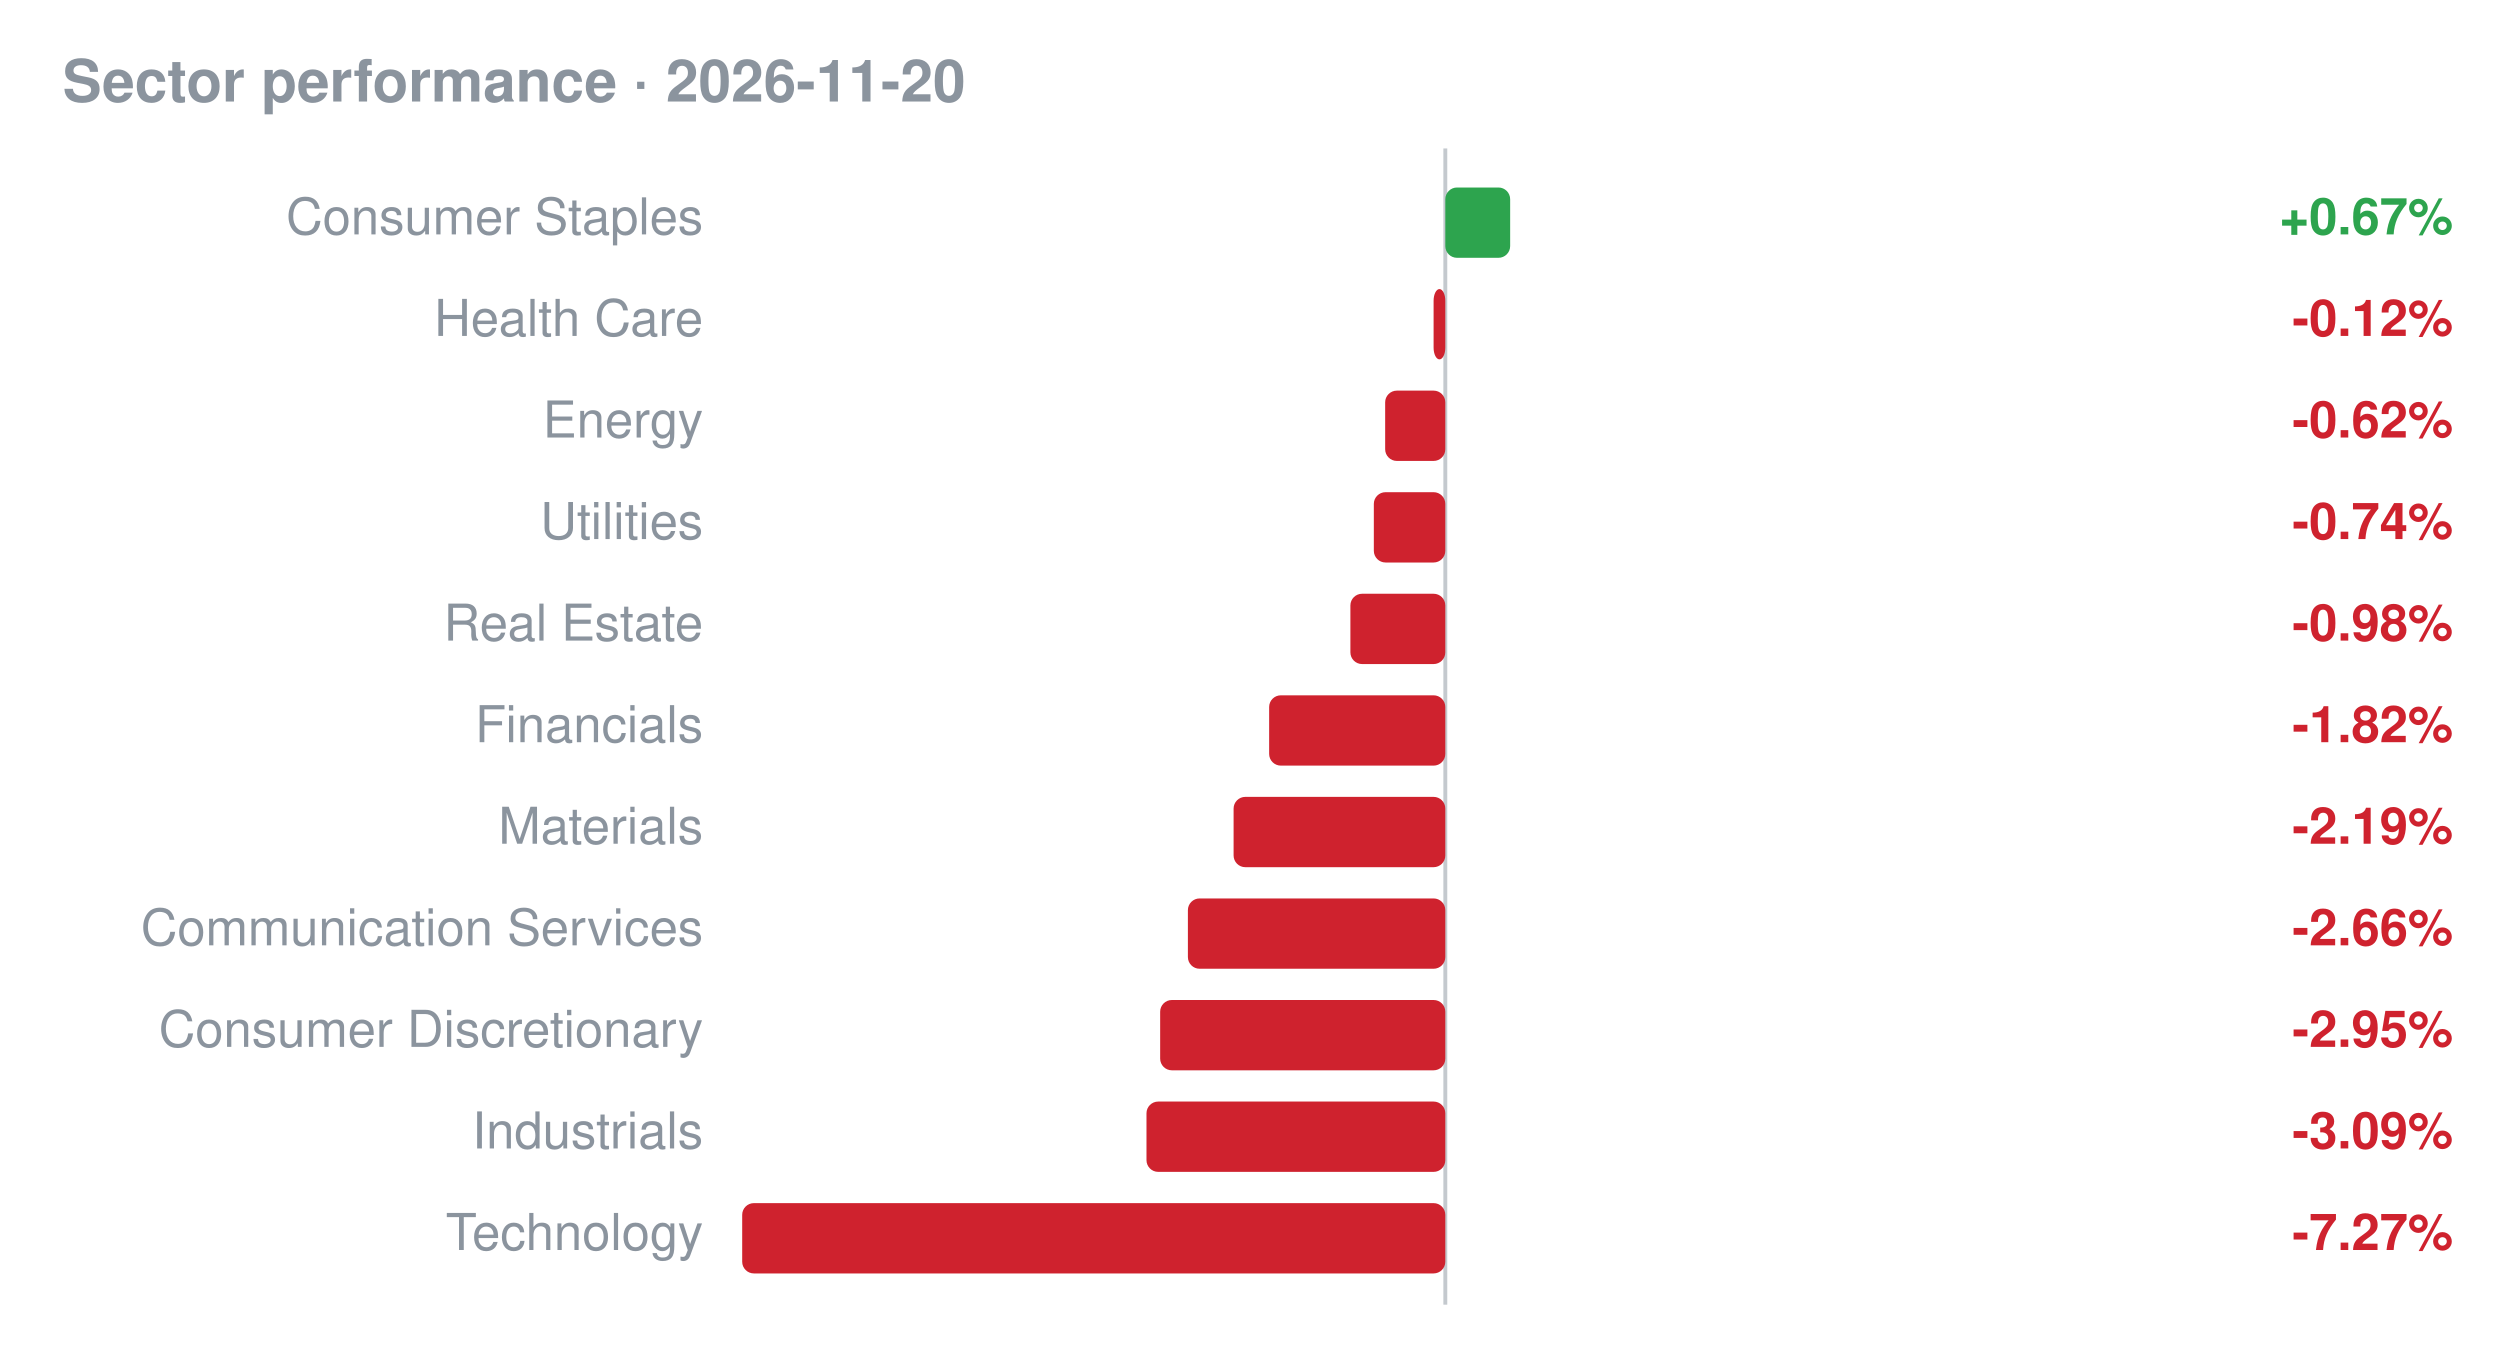
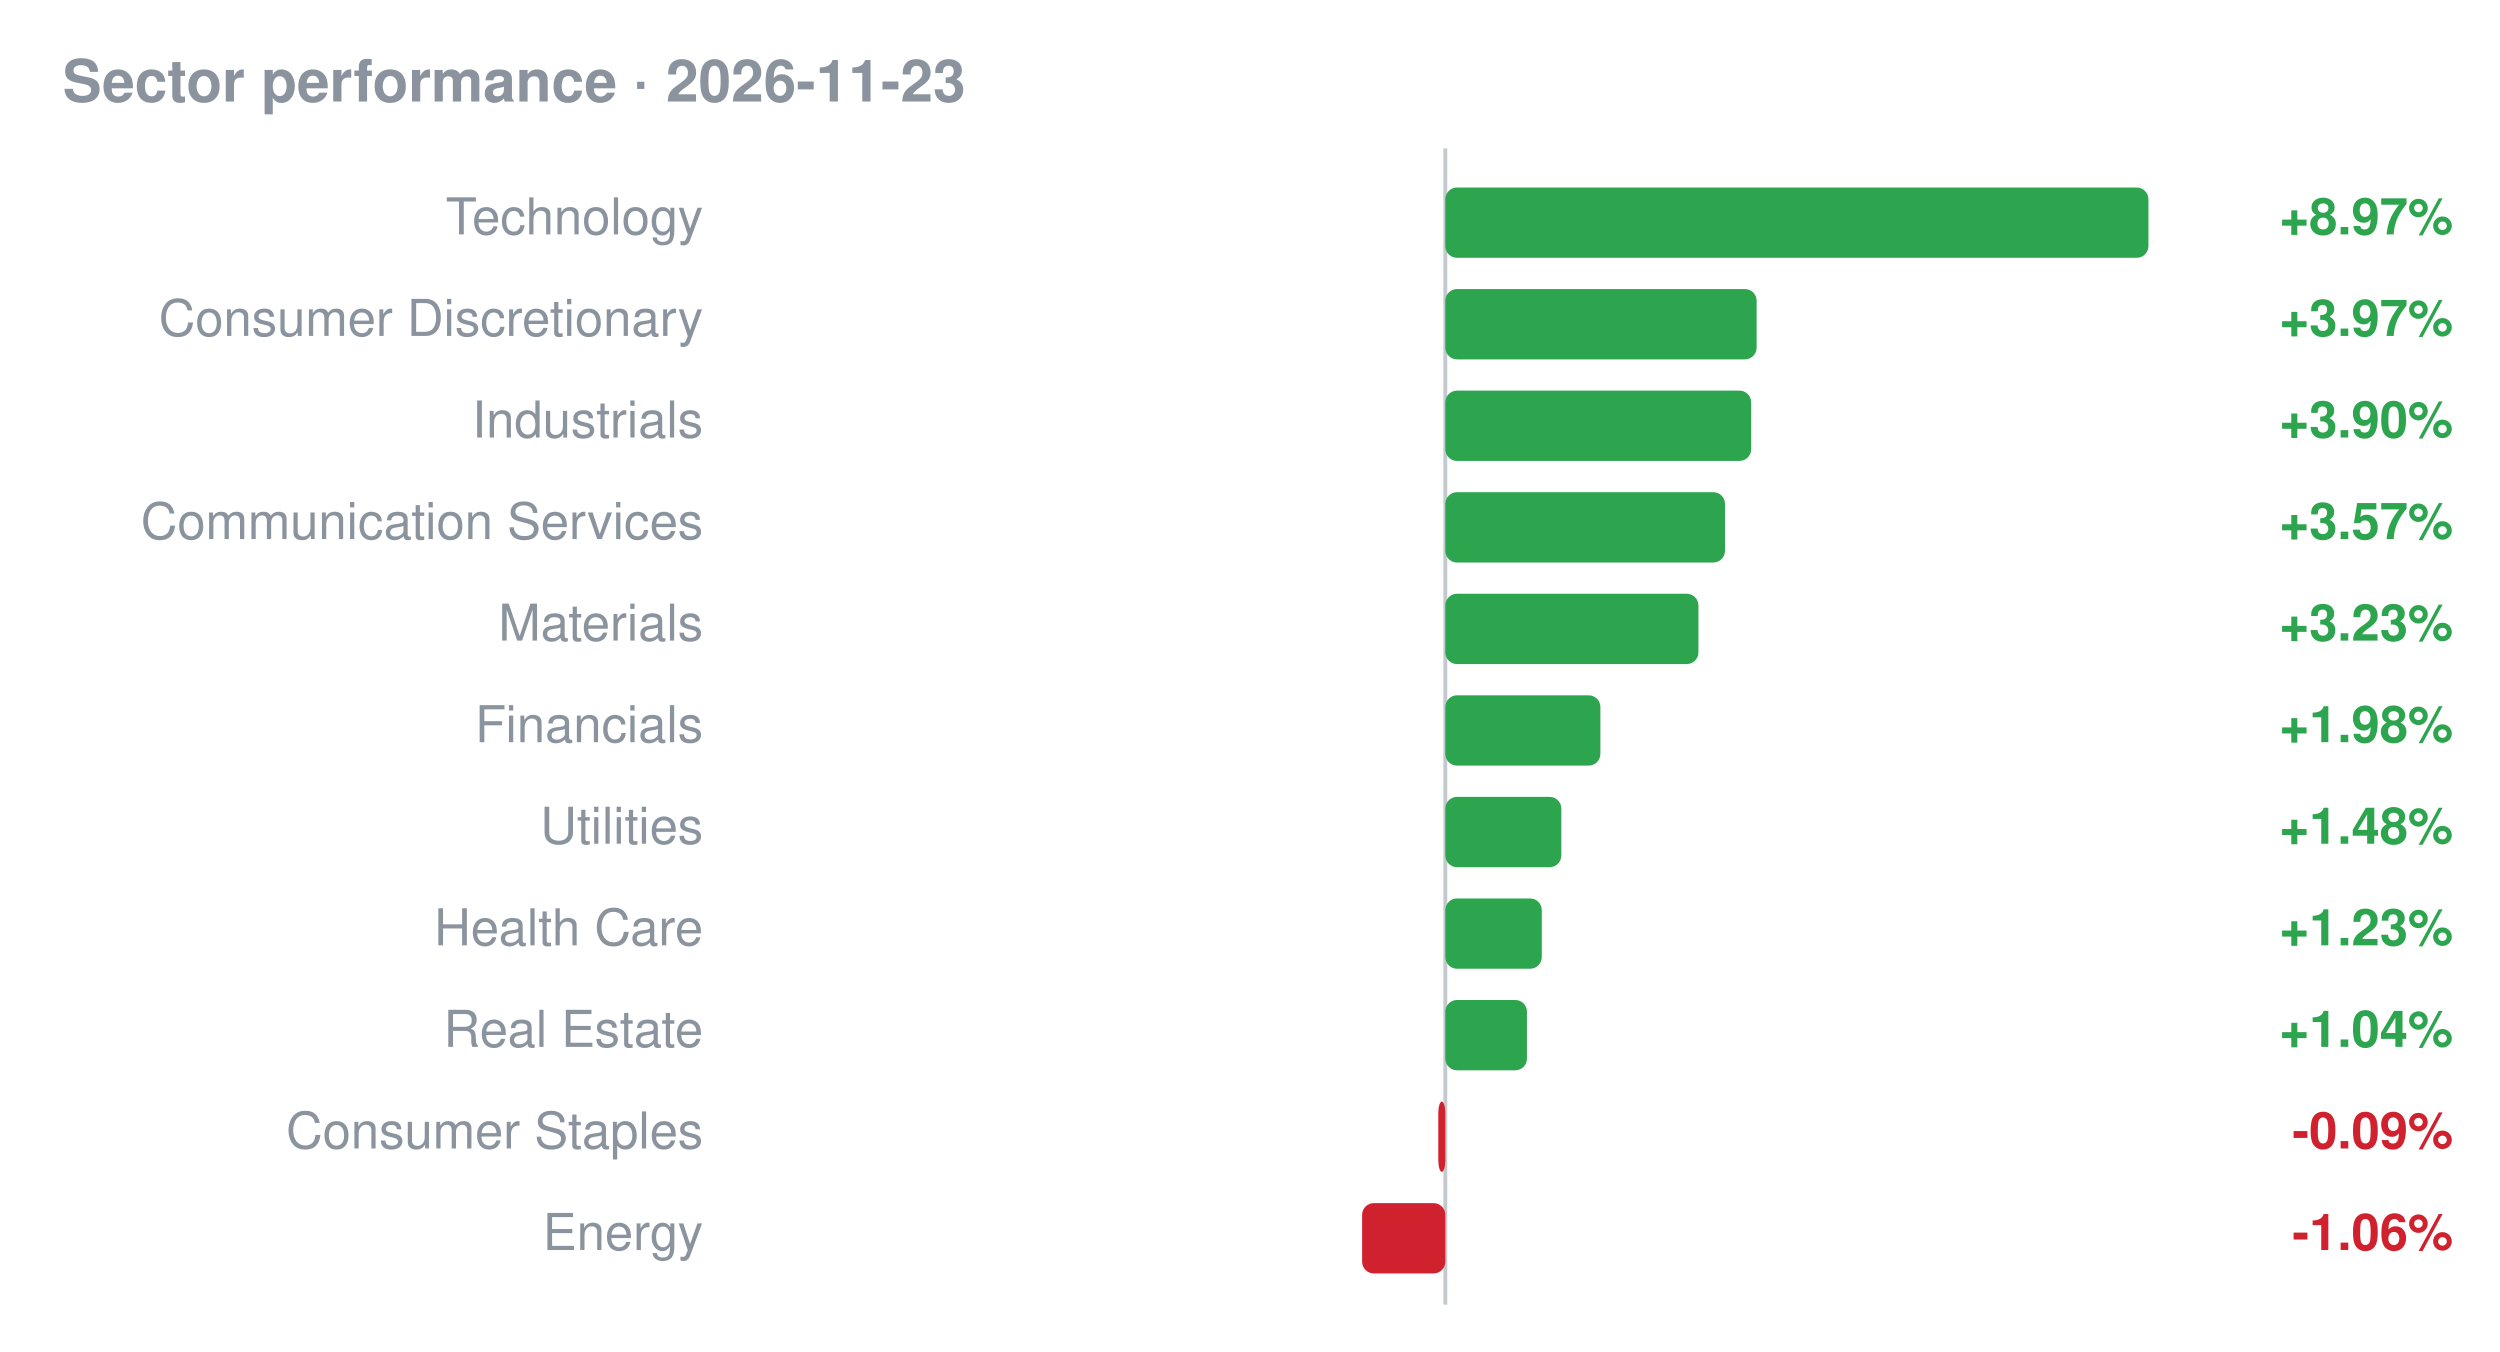
<svg xmlns="http://www.w3.org/2000/svg" width="640" height="346" viewBox="0 0 640 346" font-family="-apple-system,Segoe UI,Helvetica,Arial,sans-serif" font-size="13">
-   <text x="16" y="26" font-size="15" font-weight="600" fill="#8b949e">Sector performance · 2026-11-20</text>
+   <text x="16" y="26" font-size="15" font-weight="600" fill="#8b949e">Sector performance · 2026-11-23</text>
  <line x1="370.0" y1="38" x2="370.0" y2="334" stroke="#8b949e" stroke-opacity="0.5" />
-   <text x="180" y="60" text-anchor="end" fill="#8b949e">Consumer Staples</text>
-   <rect x="370.0" y="48" width="16.6" height="18" rx="3" fill="#2da44e" />
-   <text x="628" y="60" text-anchor="end" fill="#2da44e" font-weight="600">+0.67%</text>
-   <text x="180" y="86" text-anchor="end" fill="#8b949e">Health Care</text>
-   <rect x="367.0" y="74" width="3.0" height="18" rx="3" fill="#cf222e" />
-   <text x="628" y="86" text-anchor="end" fill="#cf222e" font-weight="600">-0.12%</text>
-   <text x="180" y="112" text-anchor="end" fill="#8b949e">Energy</text>
-   <rect x="354.6" y="100" width="15.4" height="18" rx="3" fill="#cf222e" />
-   <text x="628" y="112" text-anchor="end" fill="#cf222e" font-weight="600">-0.62%</text>
-   <text x="180" y="138" text-anchor="end" fill="#8b949e">Utilities</text>
-   <rect x="351.7" y="126" width="18.3" height="18" rx="3" fill="#cf222e" />
-   <text x="628" y="138" text-anchor="end" fill="#cf222e" font-weight="600">-0.74%</text>
-   <text x="180" y="164" text-anchor="end" fill="#8b949e">Real Estate</text>
-   <rect x="345.7" y="152" width="24.3" height="18" rx="3" fill="#cf222e" />
-   <text x="628" y="164" text-anchor="end" fill="#cf222e" font-weight="600">-0.98%</text>
+   <text x="180" y="60" text-anchor="end" fill="#8b949e">Technology</text>
+   <rect x="370.0" y="48" width="180.0" height="18" rx="3" fill="#2da44e" />
+   <text x="628" y="60" text-anchor="end" fill="#2da44e" font-weight="600">+8.97%</text>
+   <text x="180" y="86" text-anchor="end" fill="#8b949e">Consumer Discretionary</text>
+   <rect x="370.0" y="74" width="79.7" height="18" rx="3" fill="#2da44e" />
+   <text x="628" y="86" text-anchor="end" fill="#2da44e" font-weight="600">+3.97%</text>
+   <text x="180" y="112" text-anchor="end" fill="#8b949e">Industrials</text>
+   <rect x="370.0" y="100" width="78.3" height="18" rx="3" fill="#2da44e" />
+   <text x="628" y="112" text-anchor="end" fill="#2da44e" font-weight="600">+3.90%</text>
+   <text x="180" y="138" text-anchor="end" fill="#8b949e">Communication Services</text>
+   <rect x="370.0" y="126" width="71.6" height="18" rx="3" fill="#2da44e" />
+   <text x="628" y="138" text-anchor="end" fill="#2da44e" font-weight="600">+3.57%</text>
+   <text x="180" y="164" text-anchor="end" fill="#8b949e">Materials</text>
+   <rect x="370.0" y="152" width="64.8" height="18" rx="3" fill="#2da44e" />
+   <text x="628" y="164" text-anchor="end" fill="#2da44e" font-weight="600">+3.23%</text>
  <text x="180" y="190" text-anchor="end" fill="#8b949e">Financials</text>
-   <rect x="324.9" y="178" width="45.1" height="18" rx="3" fill="#cf222e" />
-   <text x="628" y="190" text-anchor="end" fill="#cf222e" font-weight="600">-1.82%</text>
-   <text x="180" y="216" text-anchor="end" fill="#8b949e">Materials</text>
-   <rect x="315.8" y="204" width="54.2" height="18" rx="3" fill="#cf222e" />
-   <text x="628" y="216" text-anchor="end" fill="#cf222e" font-weight="600">-2.19%</text>
-   <text x="180" y="242" text-anchor="end" fill="#8b949e">Communication Services</text>
-   <rect x="304.1" y="230" width="65.9" height="18" rx="3" fill="#cf222e" />
-   <text x="628" y="242" text-anchor="end" fill="#cf222e" font-weight="600">-2.66%</text>
-   <text x="180" y="268" text-anchor="end" fill="#8b949e">Consumer Discretionary</text>
-   <rect x="297.0" y="256" width="73.0" height="18" rx="3" fill="#cf222e" />
-   <text x="628" y="268" text-anchor="end" fill="#cf222e" font-weight="600">-2.95%</text>
-   <text x="180" y="294" text-anchor="end" fill="#8b949e">Industrials</text>
-   <rect x="293.5" y="282" width="76.5" height="18" rx="3" fill="#cf222e" />
-   <text x="628" y="294" text-anchor="end" fill="#cf222e" font-weight="600">-3.09%</text>
-   <text x="180" y="320" text-anchor="end" fill="#8b949e">Technology</text>
-   <rect x="190.0" y="308" width="180.0" height="18" rx="3" fill="#cf222e" />
-   <text x="628" y="320" text-anchor="end" fill="#cf222e" font-weight="600">-7.27%</text>
+   <rect x="370.0" y="178" width="39.7" height="18" rx="3" fill="#2da44e" />
+   <text x="628" y="190" text-anchor="end" fill="#2da44e" font-weight="600">+1.98%</text>
+   <text x="180" y="216" text-anchor="end" fill="#8b949e">Utilities</text>
+   <rect x="370.0" y="204" width="29.7" height="18" rx="3" fill="#2da44e" />
+   <text x="628" y="216" text-anchor="end" fill="#2da44e" font-weight="600">+1.48%</text>
+   <text x="180" y="242" text-anchor="end" fill="#8b949e">Health Care</text>
+   <rect x="370.0" y="230" width="24.7" height="18" rx="3" fill="#2da44e" />
+   <text x="628" y="242" text-anchor="end" fill="#2da44e" font-weight="600">+1.23%</text>
+   <text x="180" y="268" text-anchor="end" fill="#8b949e">Real Estate</text>
+   <rect x="370.0" y="256" width="20.9" height="18" rx="3" fill="#2da44e" />
+   <text x="628" y="268" text-anchor="end" fill="#2da44e" font-weight="600">+1.04%</text>
+   <text x="180" y="294" text-anchor="end" fill="#8b949e">Consumer Staples</text>
+   <rect x="368.2" y="282" width="1.8" height="18" rx="3" fill="#cf222e" />
+   <text x="628" y="294" text-anchor="end" fill="#cf222e" font-weight="600">-0.09%</text>
+   <text x="180" y="320" text-anchor="end" fill="#8b949e">Energy</text>
+   <rect x="348.7" y="308" width="21.3" height="18" rx="3" fill="#cf222e" />
+   <text x="628" y="320" text-anchor="end" fill="#cf222e" font-weight="600">-1.06%</text>
</svg>
